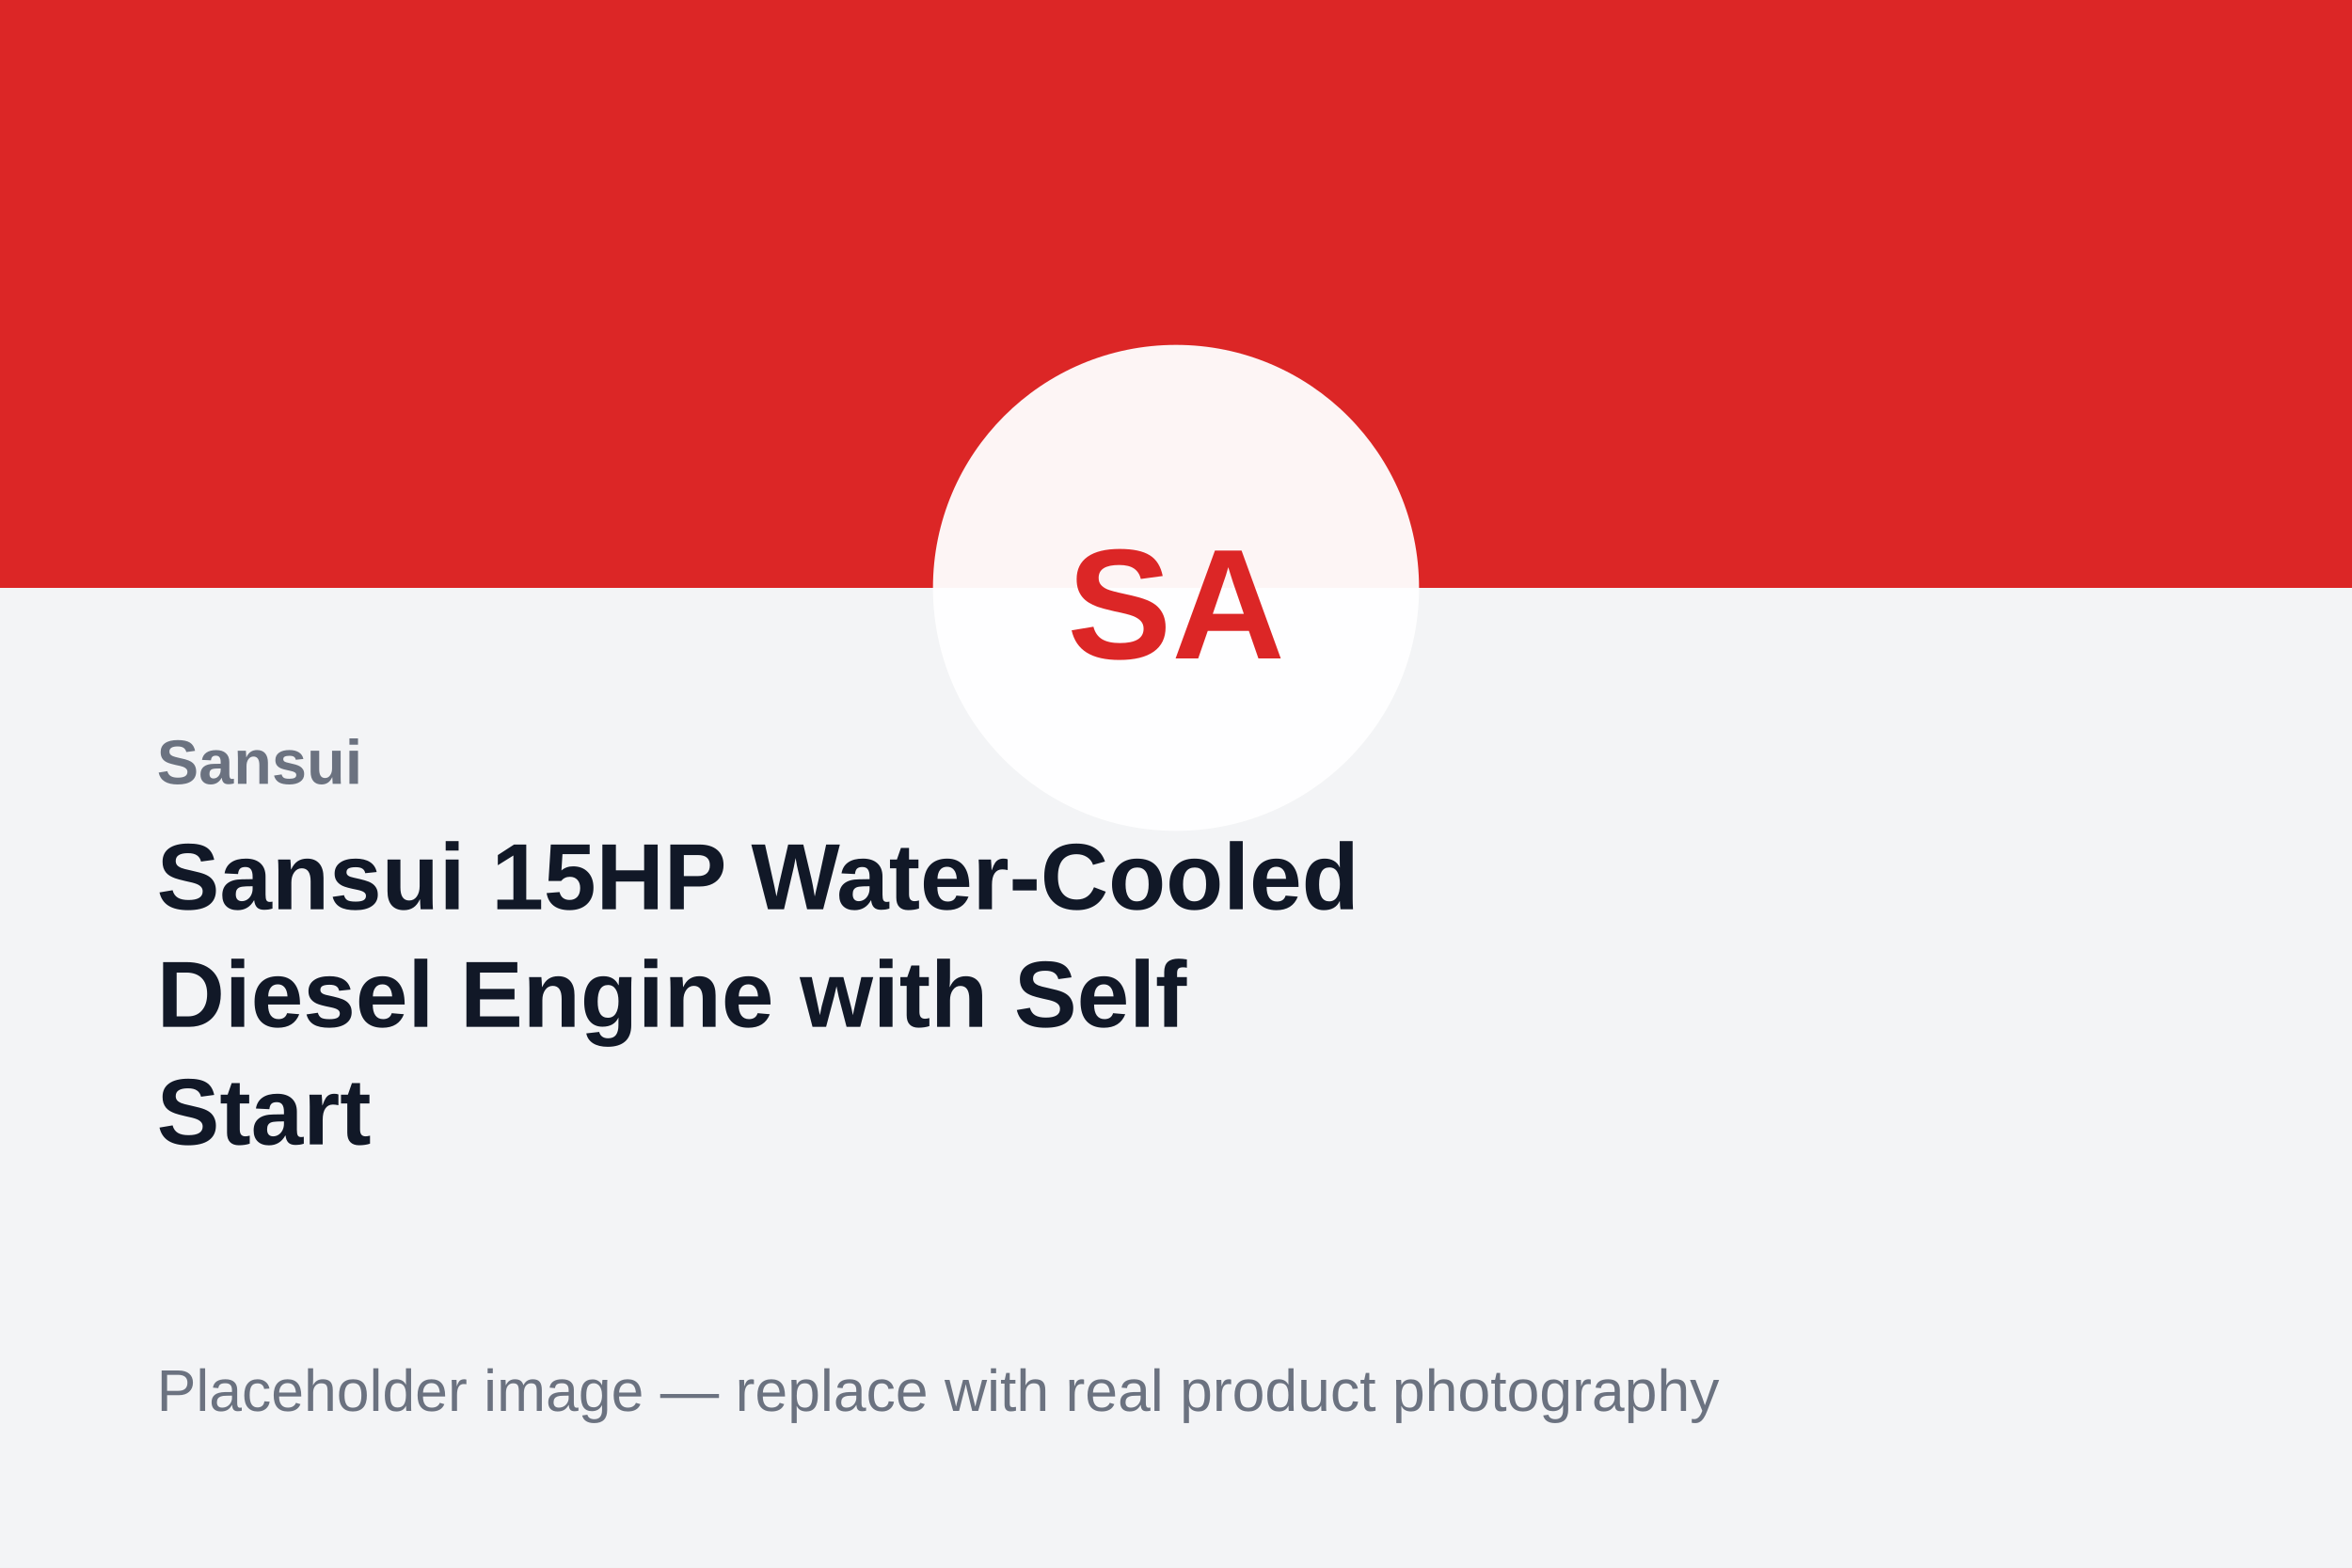
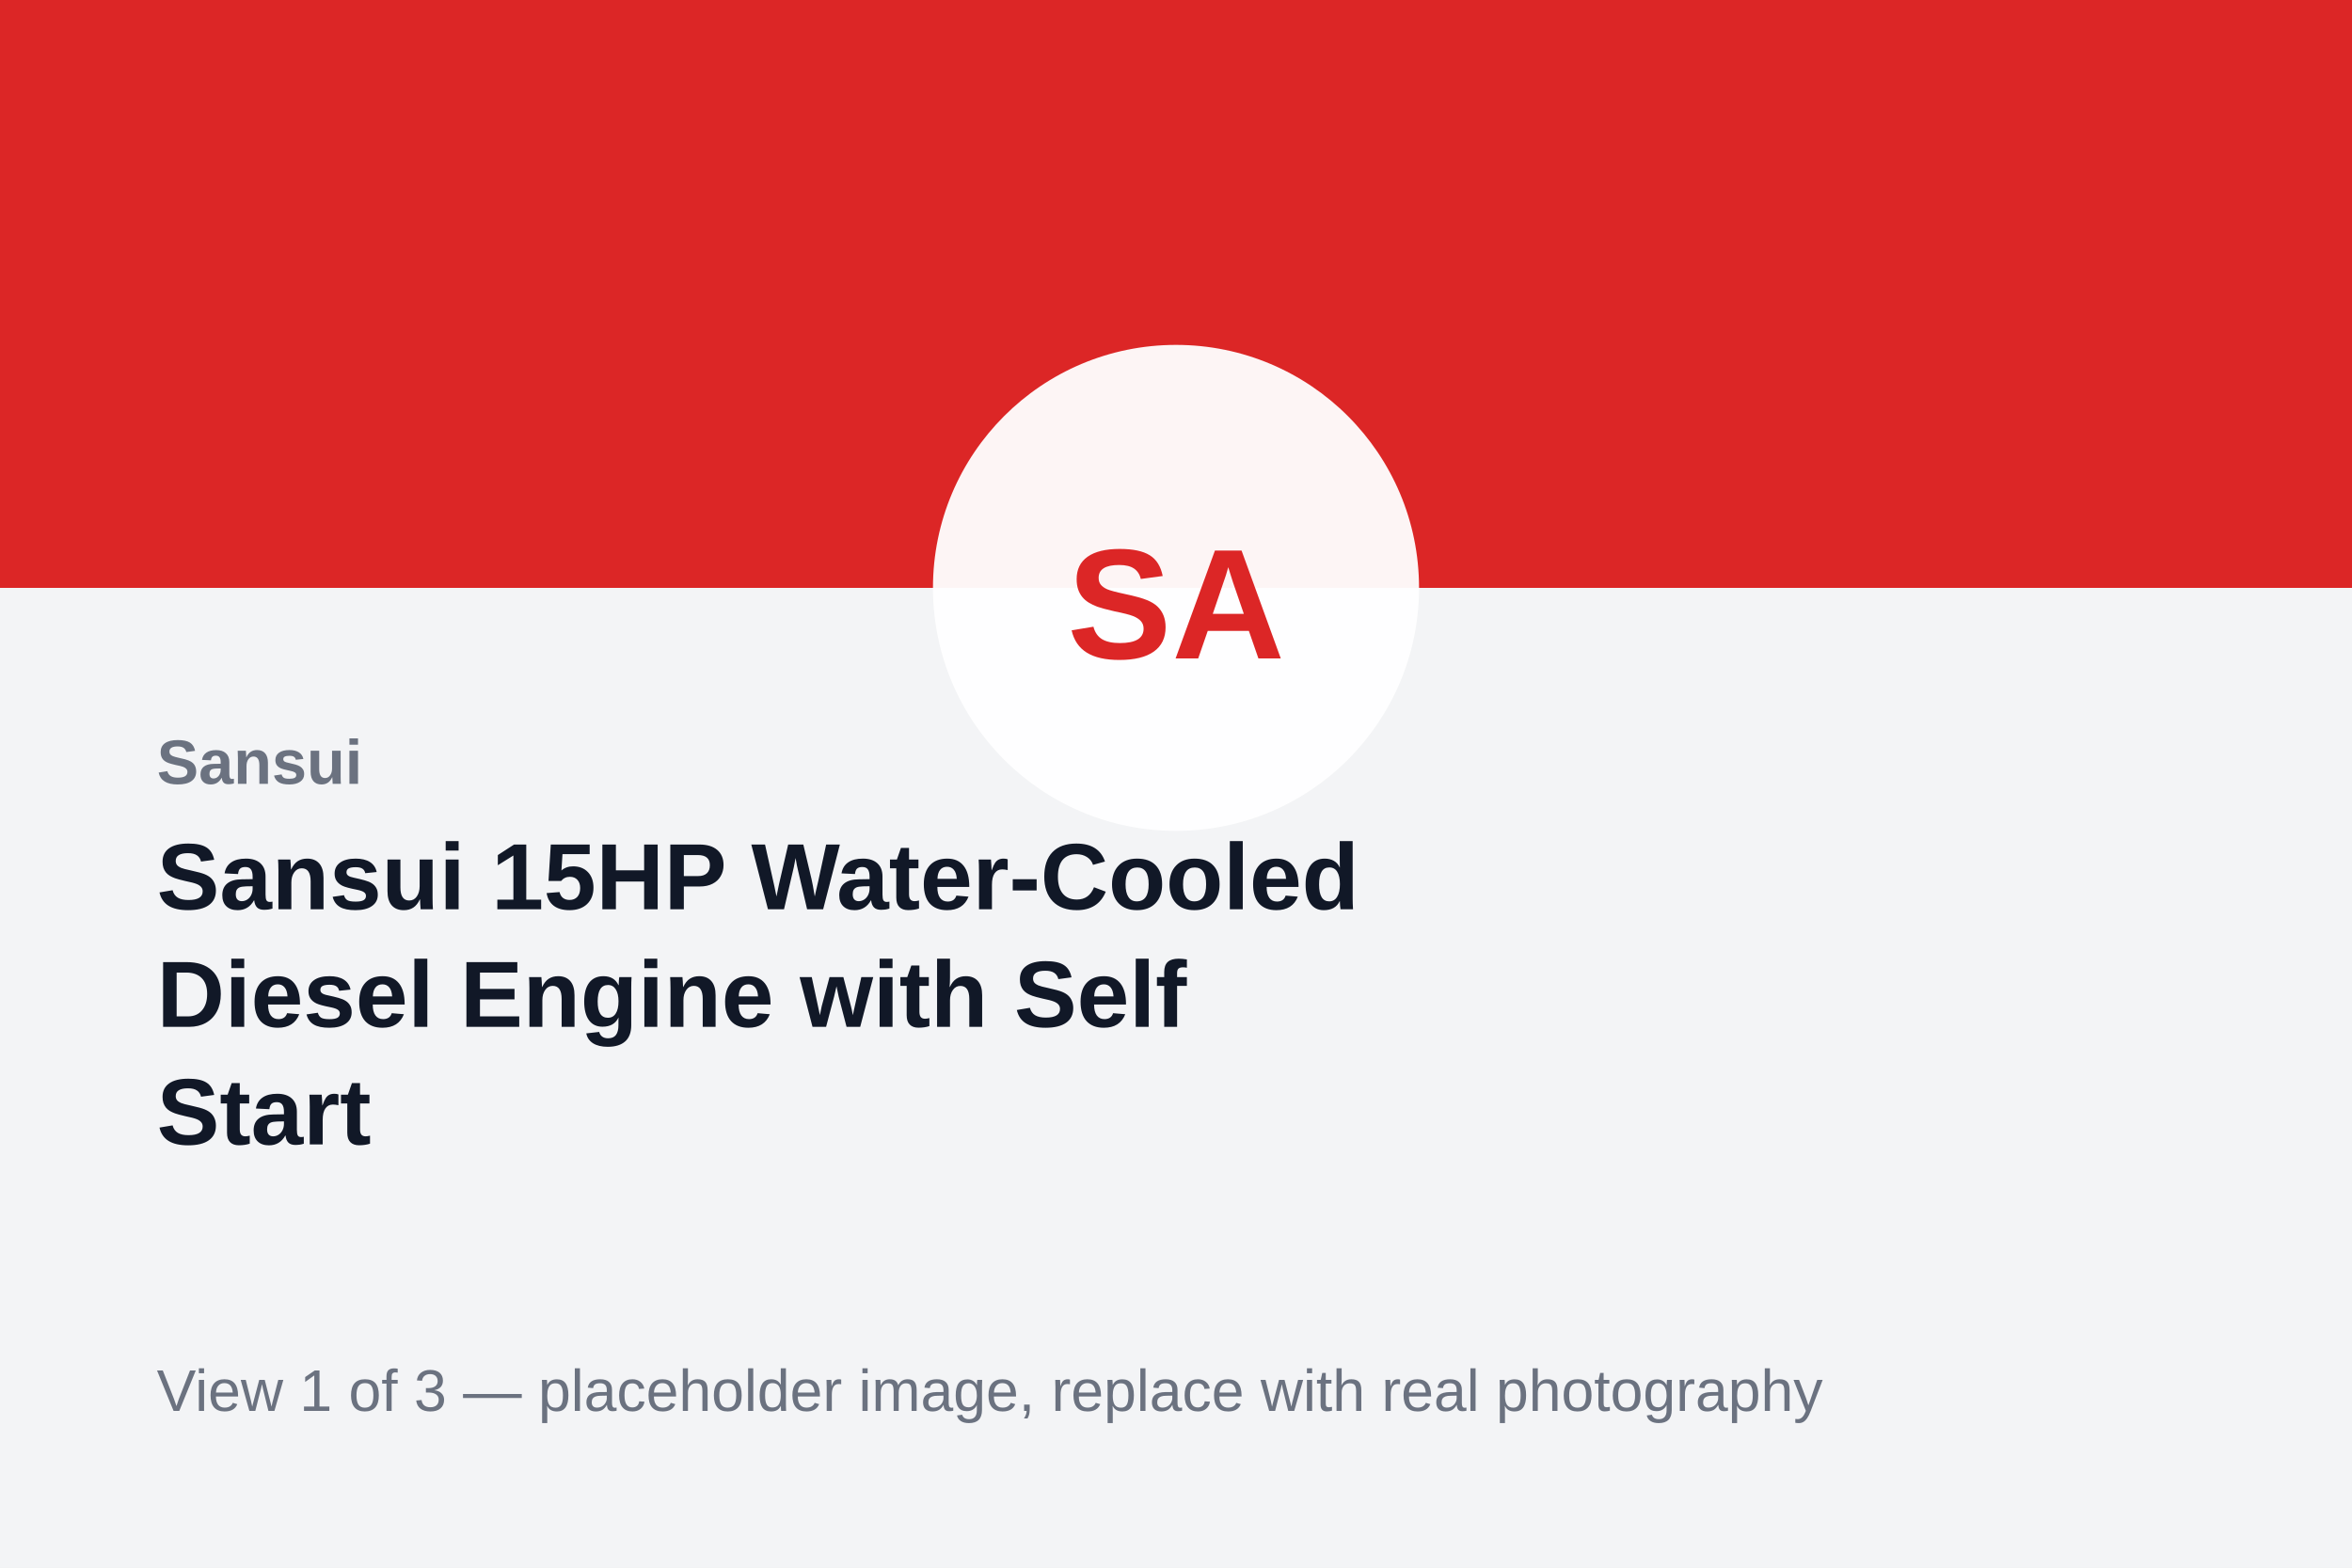
<svg xmlns="http://www.w3.org/2000/svg" viewBox="0 0 600 400" width="600" height="400" role="img" aria-label="Sansui 15HP Water-Cooled Diesel Engine with Self Start">
  <rect width="600" height="400" fill="#F3F4F6" />
  <rect x="0" y="0" width="600" height="150" fill="#DC2626" />
  <circle cx="300" cy="150" r="62" fill="#ffffff" opacity="0.95" />
  <text x="300" y="168" text-anchor="middle" font-family="Segoe UI, Arial, sans-serif" font-size="40" font-weight="800" fill="#DC2626">SA</text>
  <text x="40" y="200" font-family="Segoe UI, Arial, sans-serif" font-size="16" font-weight="600" fill="#6B7280">Sansui</text>
  <text x="40" y="232" font-family="Segoe UI, Arial, sans-serif" font-size="24" font-weight="700" fill="#111827">Sansui 15HP Water-Cooled</text>
  <text x="40" y="262" font-family="Segoe UI, Arial, sans-serif" font-size="24" font-weight="700" fill="#111827">Diesel Engine with Self</text>
  <text x="40" y="292" font-family="Segoe UI, Arial, sans-serif" font-size="24" font-weight="700" fill="#111827">Start</text>
-   <text x="40" y="360" font-family="Segoe UI, Arial, sans-serif" font-size="15" fill="#6B7280">Placeholder image — replace with real product photography</text>
+   <text x="40" y="360" font-family="Segoe UI, Arial, sans-serif" font-size="15" fill="#6B7280">View 1 of 3 — placeholder image, replace with real photography</text>
</svg>
